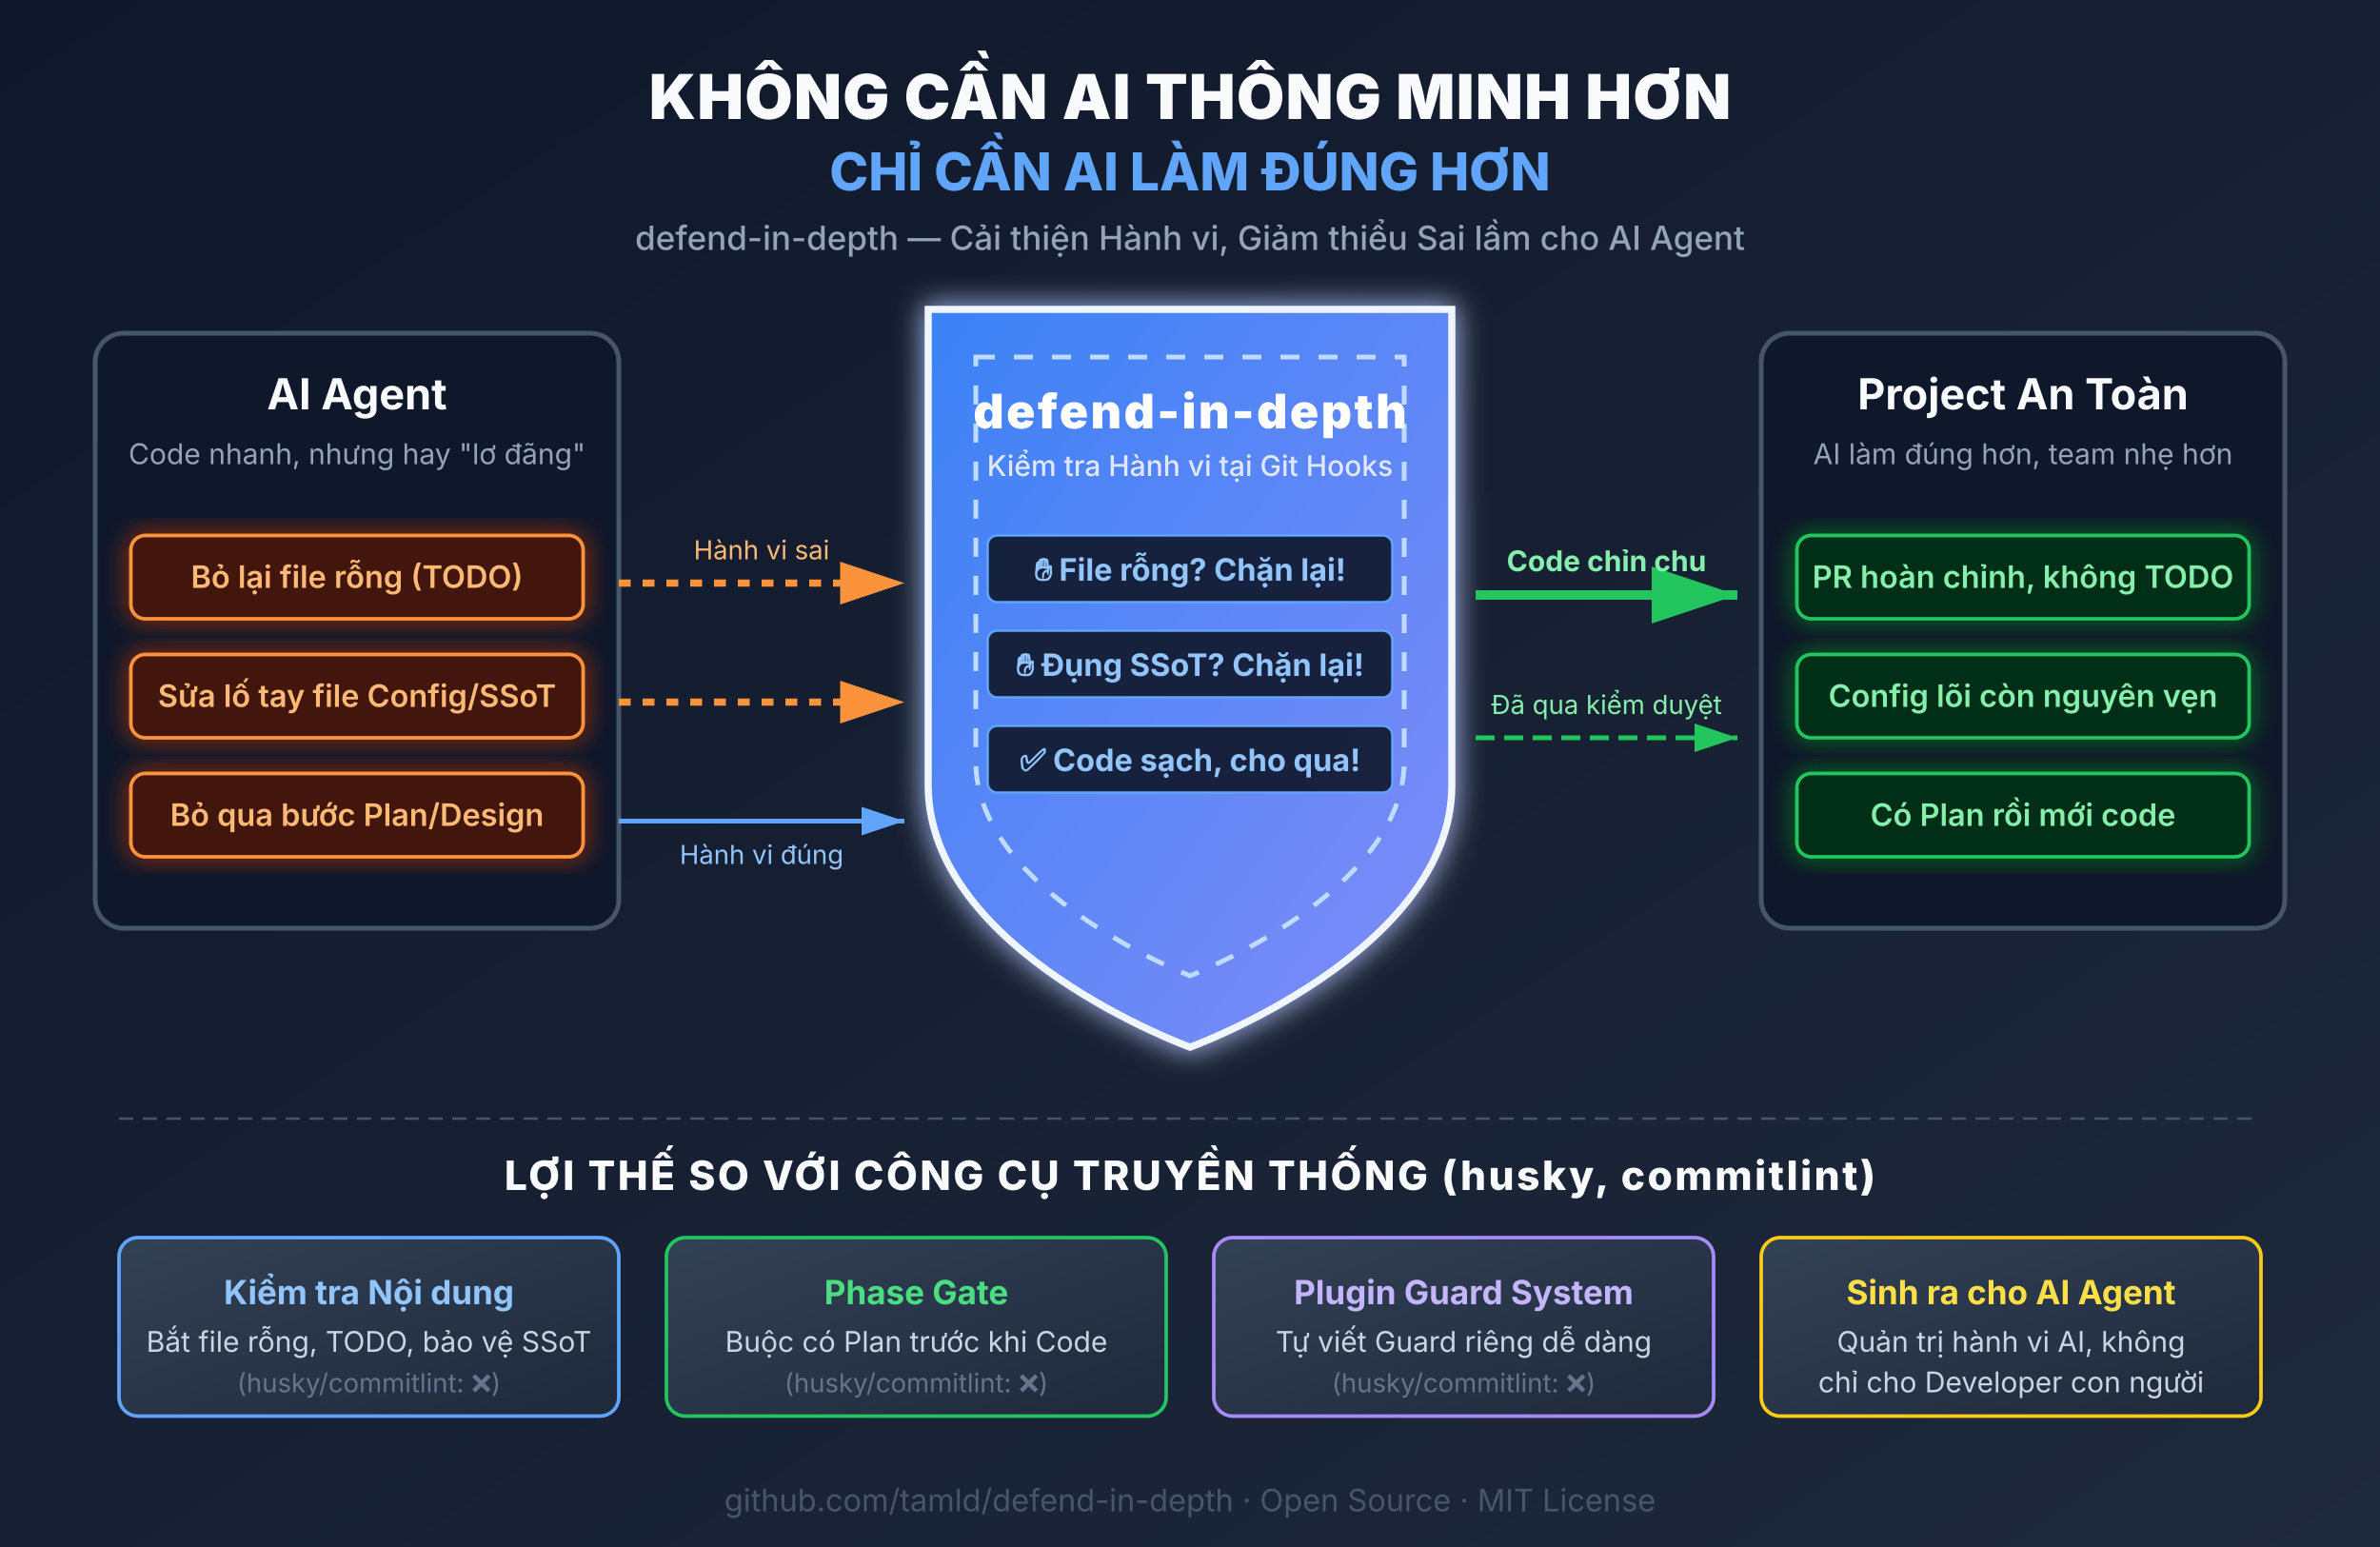
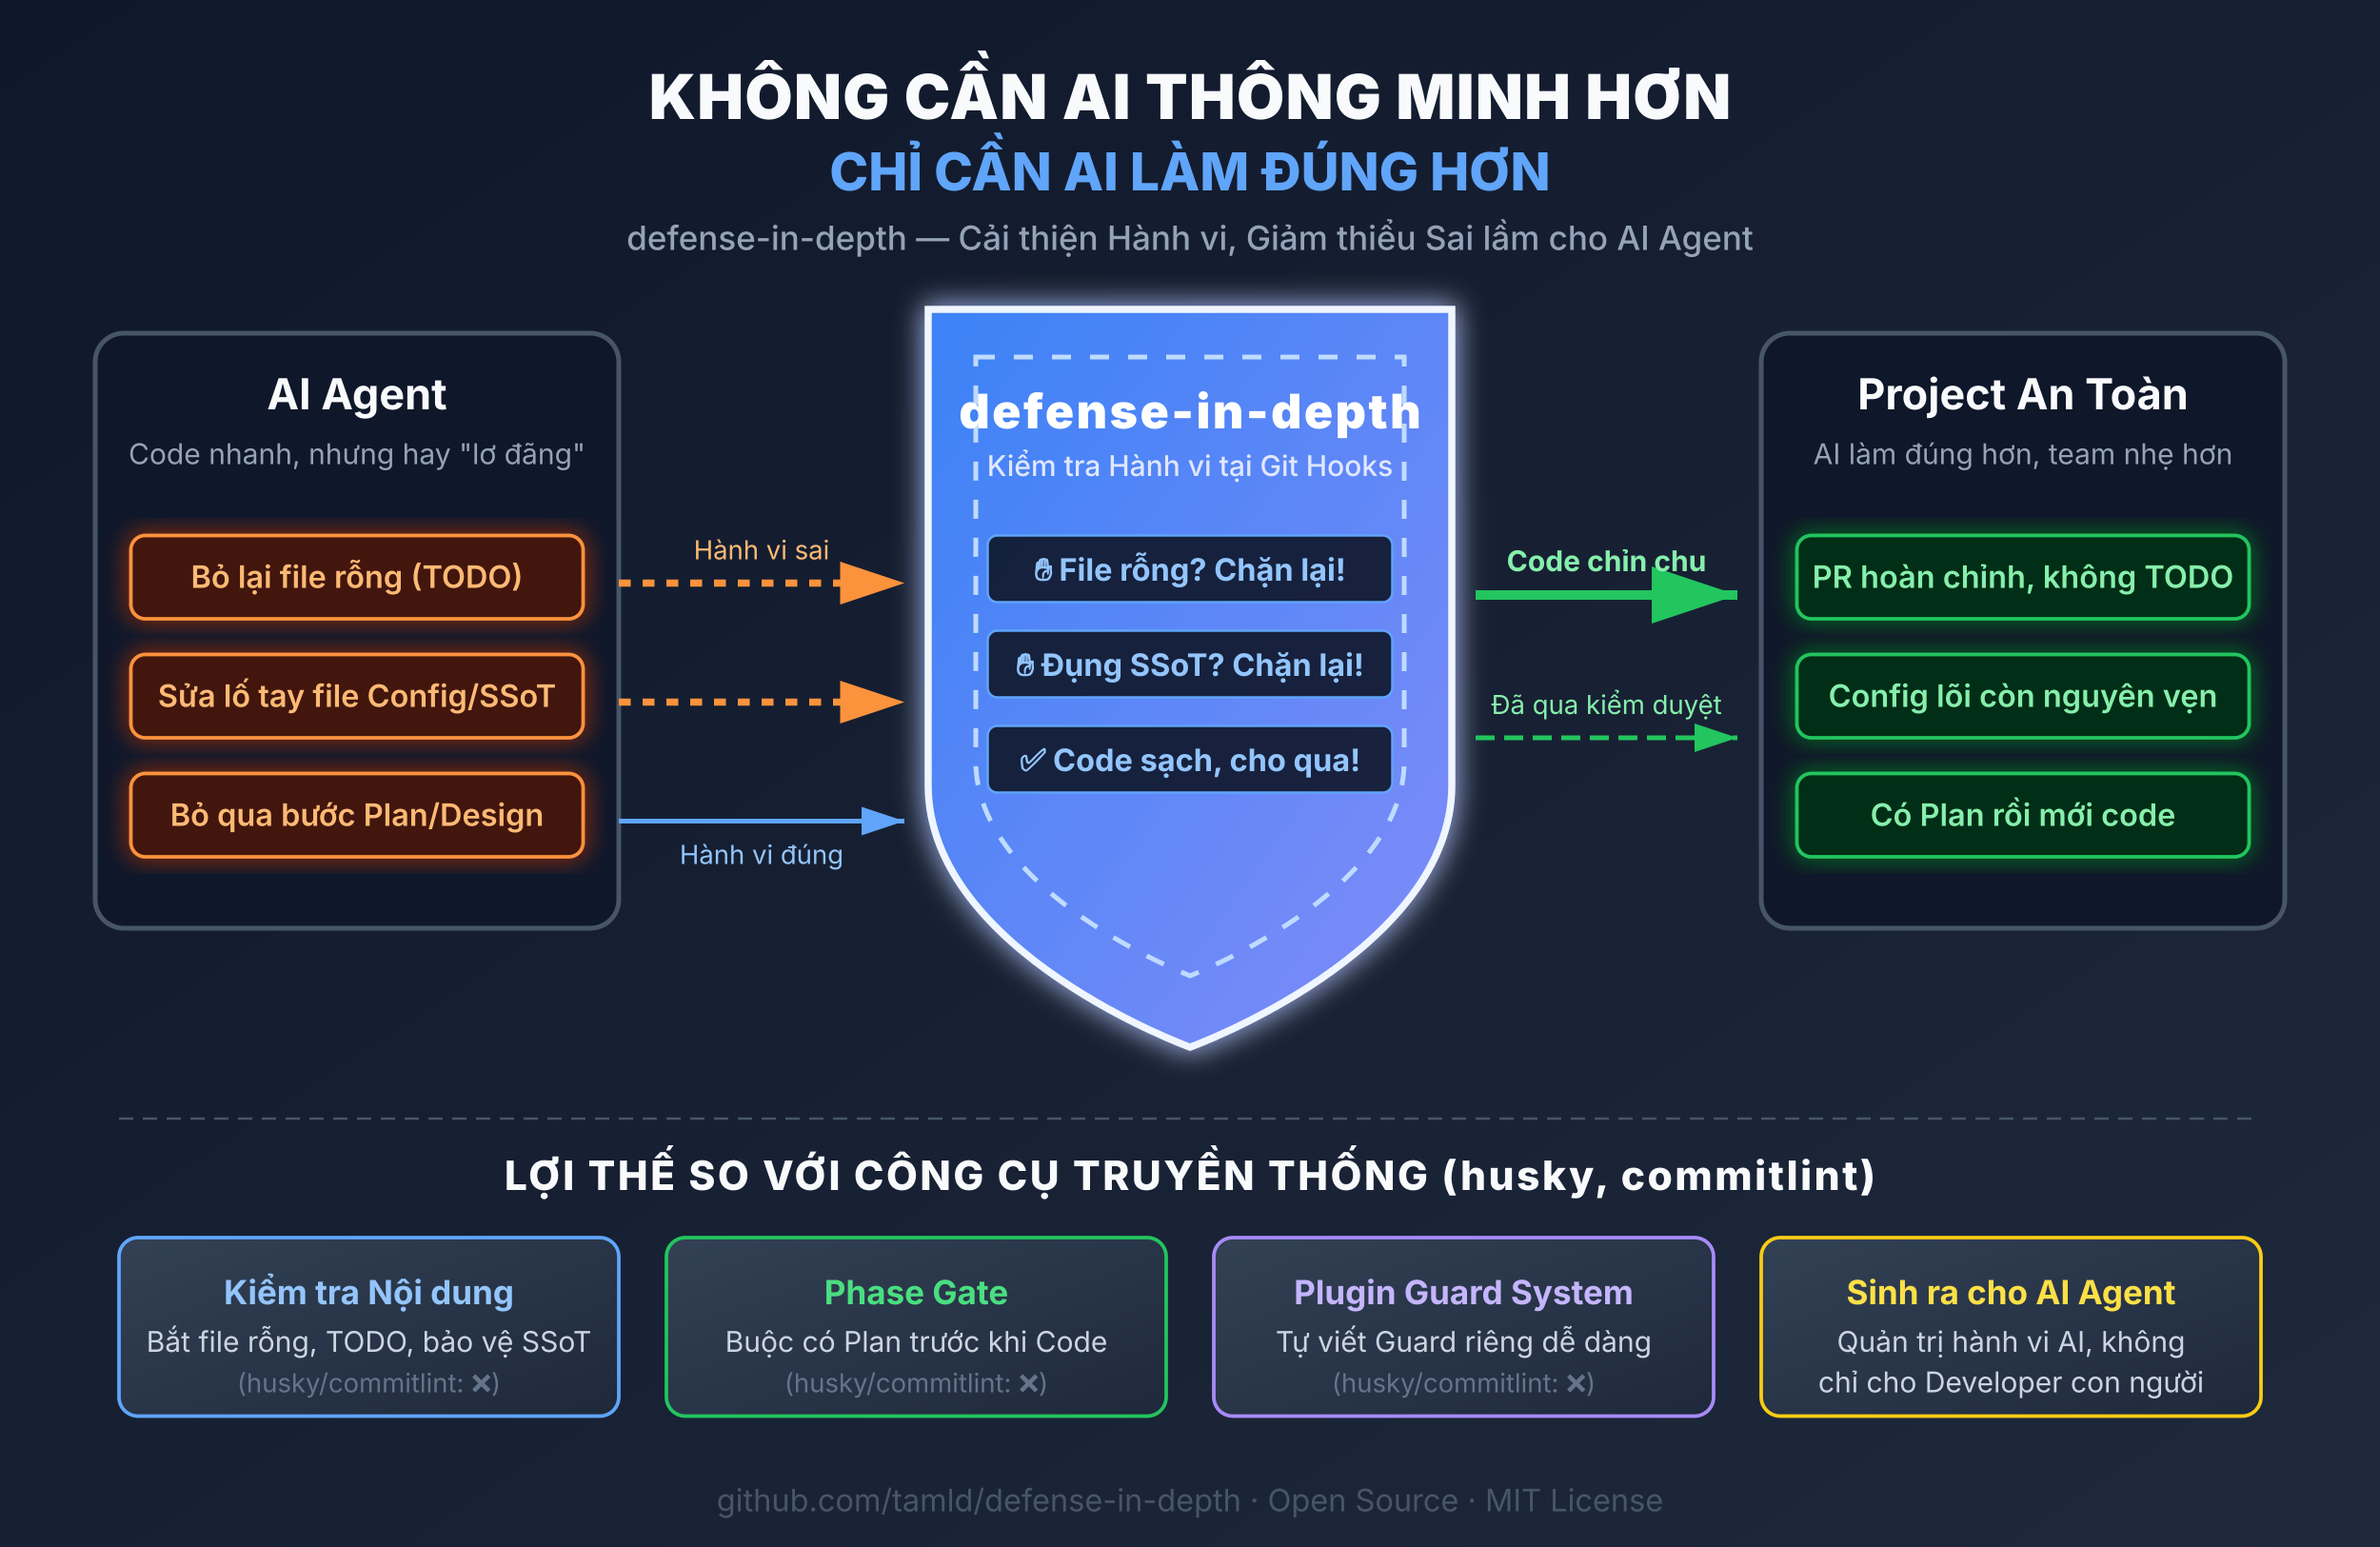
<svg xmlns="http://www.w3.org/2000/svg" viewBox="0 0 1000 650" width="1000" height="650">
  <defs>
    <linearGradient id="bg" x1="0%" y1="0%" x2="100%" y2="100%">
      <stop offset="0%" stop-color="#0f172a" />
      <stop offset="100%" stop-color="#1e293b" />
    </linearGradient>
    <filter id="glow" x="-20%" y="-20%" width="140%" height="140%">
      <feGaussianBlur stdDeviation="6" result="blur" />
      <feMerge>
        <feMergeNode in="blur" />
        <feMergeNode in="SourceGraphic" />
      </feMerge>
    </filter>
    <filter id="glowOrange" x="-20%" y="-20%" width="140%" height="140%">
      <feGaussianBlur stdDeviation="5" result="blur" />
      <feColorMatrix type="matrix" values="1 0.5 0 0 0  0 0.3 0 0 0  0 0 0 0 0  0 0 0 1 0" in="blur" result="c" />
      <feMerge>
        <feMergeNode in="c" />
        <feMergeNode in="SourceGraphic" />
      </feMerge>
    </filter>
    <filter id="glowGreen" x="-20%" y="-20%" width="140%" height="140%">
      <feGaussianBlur stdDeviation="5" result="blur" />
      <feColorMatrix type="matrix" values="0 0 0 0 0  0 1 0 0 0  0 0 0.2 0 0  0 0 0 1 0" in="blur" result="c" />
      <feMerge>
        <feMergeNode in="c" />
        <feMergeNode in="SourceGraphic" />
      </feMerge>
    </filter>
    <linearGradient id="shieldGrad" x1="0%" y1="0%" x2="100%" y2="100%">
      <stop offset="0%" stop-color="#3b82f6" opacity="0.8" />
      <stop offset="100%" stop-color="#818cf8" opacity="0.6" />
    </linearGradient>
    <linearGradient id="boxGrad" x1="0%" y1="0%" x2="100%" y2="100%">
      <stop offset="0%" stop-color="#334155" />
      <stop offset="100%" stop-color="#1e293b" />
    </linearGradient>
    <marker id="aO" markerWidth="10" markerHeight="10" refX="9" refY="3" orient="auto" markerUnits="strokeWidth">
      <path d="M0,0 L0,6 L9,3 z" fill="#fb923c" />
    </marker>
    <marker id="aG" markerWidth="10" markerHeight="10" refX="9" refY="3" orient="auto" markerUnits="strokeWidth">
      <path d="M0,0 L0,6 L9,3 z" fill="#22c55e" />
    </marker>
    <marker id="aB" markerWidth="10" markerHeight="10" refX="9" refY="3" orient="auto" markerUnits="strokeWidth">
      <path d="M0,0 L0,6 L9,3 z" fill="#60a5fa" />
    </marker>
  </defs>
  <rect width="100%" height="100%" fill="url(#bg)" />
  <text x="500" y="50" fill="#f8fafc" font-family="-apple-system, system-ui, sans-serif" font-size="26" font-weight="900" text-anchor="middle" letter-spacing="0.5">
    KHÔNG CẦN AI THÔNG MINH HƠN
  </text>
  <text x="500" y="80" fill="#60a5fa" font-family="-apple-system, system-ui, sans-serif" font-size="22" font-weight="800" text-anchor="middle">
    CHỈ CẦN AI LÀM ĐÚNG HƠN
  </text>
  <text x="500" y="105" fill="#94a3b8" font-family="-apple-system, system-ui, sans-serif" font-size="14" font-weight="500" text-anchor="middle">
-     defend-in-depth — Cải thiện Hành vi, Giảm thiểu Sai lầm cho AI Agent
+     defense-in-depth — Cải thiện Hành vi, Giảm thiểu Sai lầm cho AI Agent
  </text>
  <rect x="40" y="140" width="220" height="250" rx="12" fill="#0f172a" stroke="#475569" stroke-width="2" />
  <text x="150" y="172" fill="#f8fafc" font-family="-apple-system, sans-serif" font-size="18" font-weight="bold" text-anchor="middle">AI Agent</text>
  <text x="150" y="195" fill="#94a3b8" font-family="-apple-system, sans-serif" font-size="12" text-anchor="middle">Code nhanh, nhưng hay "lơ đãng"</text>
  <g transform="translate(55, 225)">
    <rect x="0" y="0" width="190" height="35" rx="6" fill="#431407" stroke="#fb923c" stroke-width="1.5" filter="url(#glowOrange)" />
    <text x="95" y="22" fill="#fdba74" font-family="-apple-system, sans-serif" font-size="13" font-weight="600" text-anchor="middle">Bỏ lại file rỗng (TODO)</text>
    <rect x="0" y="50" width="190" height="35" rx="6" fill="#431407" stroke="#fb923c" stroke-width="1.5" filter="url(#glowOrange)" />
    <text x="95" y="72" fill="#fdba74" font-family="-apple-system, sans-serif" font-size="13" font-weight="600" text-anchor="middle">Sửa lố tay file Config/SSoT</text>
    <rect x="0" y="100" width="190" height="35" rx="6" fill="#431407" stroke="#fb923c" stroke-width="1.5" filter="url(#glowOrange)" />
    <text x="95" y="122" fill="#fdba74" font-family="-apple-system, sans-serif" font-size="13" font-weight="600" text-anchor="middle">Bỏ qua bước Plan/Design</text>
  </g>
  <path d="M 390 130 L 610 130 L 610 330 C 610 400 500 440 500 440 C 500 440 390 400 390 330 Z" fill="url(#shieldGrad)" filter="url(#glow)" stroke="#eff6ff" stroke-width="3" />
  <path d="M 410 150 L 590 150 L 590 320 C 590 375 500 410 500 410 C 500 410 410 375 410 320 Z" fill="none" stroke="#bfdbfe" stroke-width="2" stroke-dasharray="8 8" />
-   <text x="500" y="180" fill="#ffffff" font-family="-apple-system, sans-serif" font-size="20" font-weight="900" text-anchor="middle" letter-spacing="1">defend-in-depth</text>
+   <text x="500" y="180" fill="#ffffff" font-family="-apple-system, sans-serif" font-size="20" font-weight="900" text-anchor="middle" letter-spacing="1">defense-in-depth</text>
  <text x="500" y="200" fill="#e0e7ff" font-family="-apple-system, sans-serif" font-size="12" font-weight="500" text-anchor="middle">Kiểm tra Hành vi tại Git Hooks</text>
  <rect x="415" y="225" width="170" height="28" rx="4" fill="#0f172a" fill-opacity="0.9" stroke="#60a5fa" />
  <text x="500" y="244" fill="#93c5fd" font-family="-apple-system, sans-serif" font-size="13" font-weight="bold" text-anchor="middle">✋ File rỗng? Chặn lại!</text>
  <rect x="415" y="265" width="170" height="28" rx="4" fill="#0f172a" fill-opacity="0.9" stroke="#60a5fa" />
  <text x="500" y="284" fill="#93c5fd" font-family="-apple-system, sans-serif" font-size="13" font-weight="bold" text-anchor="middle">✋ Đụng SSoT? Chặn lại!</text>
  <rect x="415" y="305" width="170" height="28" rx="4" fill="#0f172a" fill-opacity="0.9" stroke="#60a5fa" />
  <text x="500" y="324" fill="#93c5fd" font-family="-apple-system, sans-serif" font-size="13" font-weight="bold" text-anchor="middle">✅ Code sạch, cho qua!</text>
  <rect x="740" y="140" width="220" height="250" rx="12" fill="#0f172a" stroke="#475569" stroke-width="2" />
  <text x="850" y="172" fill="#f8fafc" font-family="-apple-system, sans-serif" font-size="18" font-weight="bold" text-anchor="middle">Project An Toàn</text>
  <text x="850" y="195" fill="#94a3b8" font-family="-apple-system, sans-serif" font-size="12" text-anchor="middle">AI làm đúng hơn, team nhẹ hơn</text>
  <g transform="translate(755, 225)">
    <rect x="0" y="0" width="190" height="35" rx="6" fill="#052e16" stroke="#22c55e" stroke-width="1.5" filter="url(#glowGreen)" />
    <text x="95" y="22" fill="#86efac" font-family="-apple-system, sans-serif" font-size="13" font-weight="600" text-anchor="middle">PR hoàn chỉnh, không TODO</text>
    <rect x="0" y="50" width="190" height="35" rx="6" fill="#052e16" stroke="#22c55e" stroke-width="1.5" filter="url(#glowGreen)" />
    <text x="95" y="72" fill="#86efac" font-family="-apple-system, sans-serif" font-size="13" font-weight="600" text-anchor="middle">Config lõi còn nguyên vẹn</text>
    <rect x="0" y="100" width="190" height="35" rx="6" fill="#052e16" stroke="#22c55e" stroke-width="1.5" filter="url(#glowGreen)" />
    <text x="95" y="122" fill="#86efac" font-family="-apple-system, sans-serif" font-size="13" font-weight="600" text-anchor="middle">Có Plan rồi mới code</text>
  </g>
  <line x1="260" y1="245" x2="380" y2="245" stroke="#fb923c" stroke-width="3" stroke-dasharray="5 5" marker-end="url(#aO)" />
  <text x="320" y="235" fill="#fdba74" font-family="-apple-system, sans-serif" font-size="11" text-anchor="middle">Hành vi sai</text>
  <line x1="260" y1="295" x2="380" y2="295" stroke="#fb923c" stroke-width="3" stroke-dasharray="5 5" marker-end="url(#aO)" />
  <line x1="260" y1="345" x2="380" y2="345" stroke="#60a5fa" stroke-width="2" marker-end="url(#aB)" />
  <text x="320" y="363" fill="#93c5fd" font-family="-apple-system, sans-serif" font-size="11" text-anchor="middle">Hành vi đúng</text>
  <line x1="620" y1="250" x2="730" y2="250" stroke="#22c55e" stroke-width="4" marker-end="url(#aG)" />
  <text x="675" y="240" fill="#86efac" font-family="-apple-system, sans-serif" font-size="12" font-weight="bold" text-anchor="middle">Code chỉn chu</text>
  <line x1="620" y1="310" x2="730" y2="310" stroke="#22c55e" stroke-width="2" stroke-dasharray="8 4" marker-end="url(#aG)" />
  <text x="675" y="300" fill="#86efac" font-family="-apple-system, sans-serif" font-size="11" text-anchor="middle">Đã qua kiểm duyệt</text>
  <line x1="50" y1="470" x2="950" y2="470" stroke="#475569" stroke-width="1" stroke-dasharray="6 4" />
  <text x="500" y="500" fill="#f8fafc" font-family="-apple-system, sans-serif" font-size="17" font-weight="800" text-anchor="middle" letter-spacing="1">
    LỢI THẾ SO VỚI CÔNG CỤ TRUYỀN THỐNG (husky, commitlint)
  </text>
  <rect x="50" y="520" width="210" height="75" rx="8" fill="url(#boxGrad)" stroke="#60a5fa" stroke-width="1.5" />
  <text x="155" y="548" fill="#93c5fd" font-family="-apple-system, sans-serif" font-size="14" font-weight="bold" text-anchor="middle">Kiểm tra Nội dung</text>
  <text x="155" y="568" fill="#cbd5e1" font-family="-apple-system, sans-serif" font-size="12" text-anchor="middle">Bắt file rỗng, TODO, bảo vệ SSoT</text>
  <text x="155" y="585" fill="#64748b" font-family="-apple-system, sans-serif" font-size="11" text-anchor="middle">(husky/commitlint: ❌)</text>
  <rect x="280" y="520" width="210" height="75" rx="8" fill="url(#boxGrad)" stroke="#22c55e" stroke-width="1.5" />
  <text x="385" y="548" fill="#4ade80" font-family="-apple-system, sans-serif" font-size="14" font-weight="bold" text-anchor="middle">Phase Gate</text>
  <text x="385" y="568" fill="#cbd5e1" font-family="-apple-system, sans-serif" font-size="12" text-anchor="middle">Buộc có Plan trước khi Code</text>
  <text x="385" y="585" fill="#64748b" font-family="-apple-system, sans-serif" font-size="11" text-anchor="middle">(husky/commitlint: ❌)</text>
  <rect x="510" y="520" width="210" height="75" rx="8" fill="url(#boxGrad)" stroke="#a78bfa" stroke-width="1.5" />
  <text x="615" y="548" fill="#c4b5fd" font-family="-apple-system, sans-serif" font-size="14" font-weight="bold" text-anchor="middle">Plugin Guard System</text>
  <text x="615" y="568" fill="#cbd5e1" font-family="-apple-system, sans-serif" font-size="12" text-anchor="middle">Tự viết Guard riêng dễ dàng</text>
  <text x="615" y="585" fill="#64748b" font-family="-apple-system, sans-serif" font-size="11" text-anchor="middle">(husky/commitlint: ❌)</text>
  <rect x="740" y="520" width="210" height="75" rx="8" fill="url(#boxGrad)" stroke="#facc15" stroke-width="1.5" />
  <text x="845" y="548" fill="#fde047" font-family="-apple-system, sans-serif" font-size="14" font-weight="bold" text-anchor="middle">Sinh ra cho AI Agent</text>
  <text x="845" y="568" fill="#cbd5e1" font-family="-apple-system, sans-serif" font-size="12" text-anchor="middle">Quản trị hành vi AI, không</text>
  <text x="845" y="585" fill="#cbd5e1" font-family="-apple-system, sans-serif" font-size="12" text-anchor="middle">chỉ cho Developer con người</text>
  <text x="500" y="635" fill="#475569" font-family="-apple-system, sans-serif" font-size="13" text-anchor="middle">
-     github.com/tamld/defend-in-depth  ·  Open Source · MIT License
+     github.com/tamld/defense-in-depth  ·  Open Source · MIT License
  </text>
</svg>
